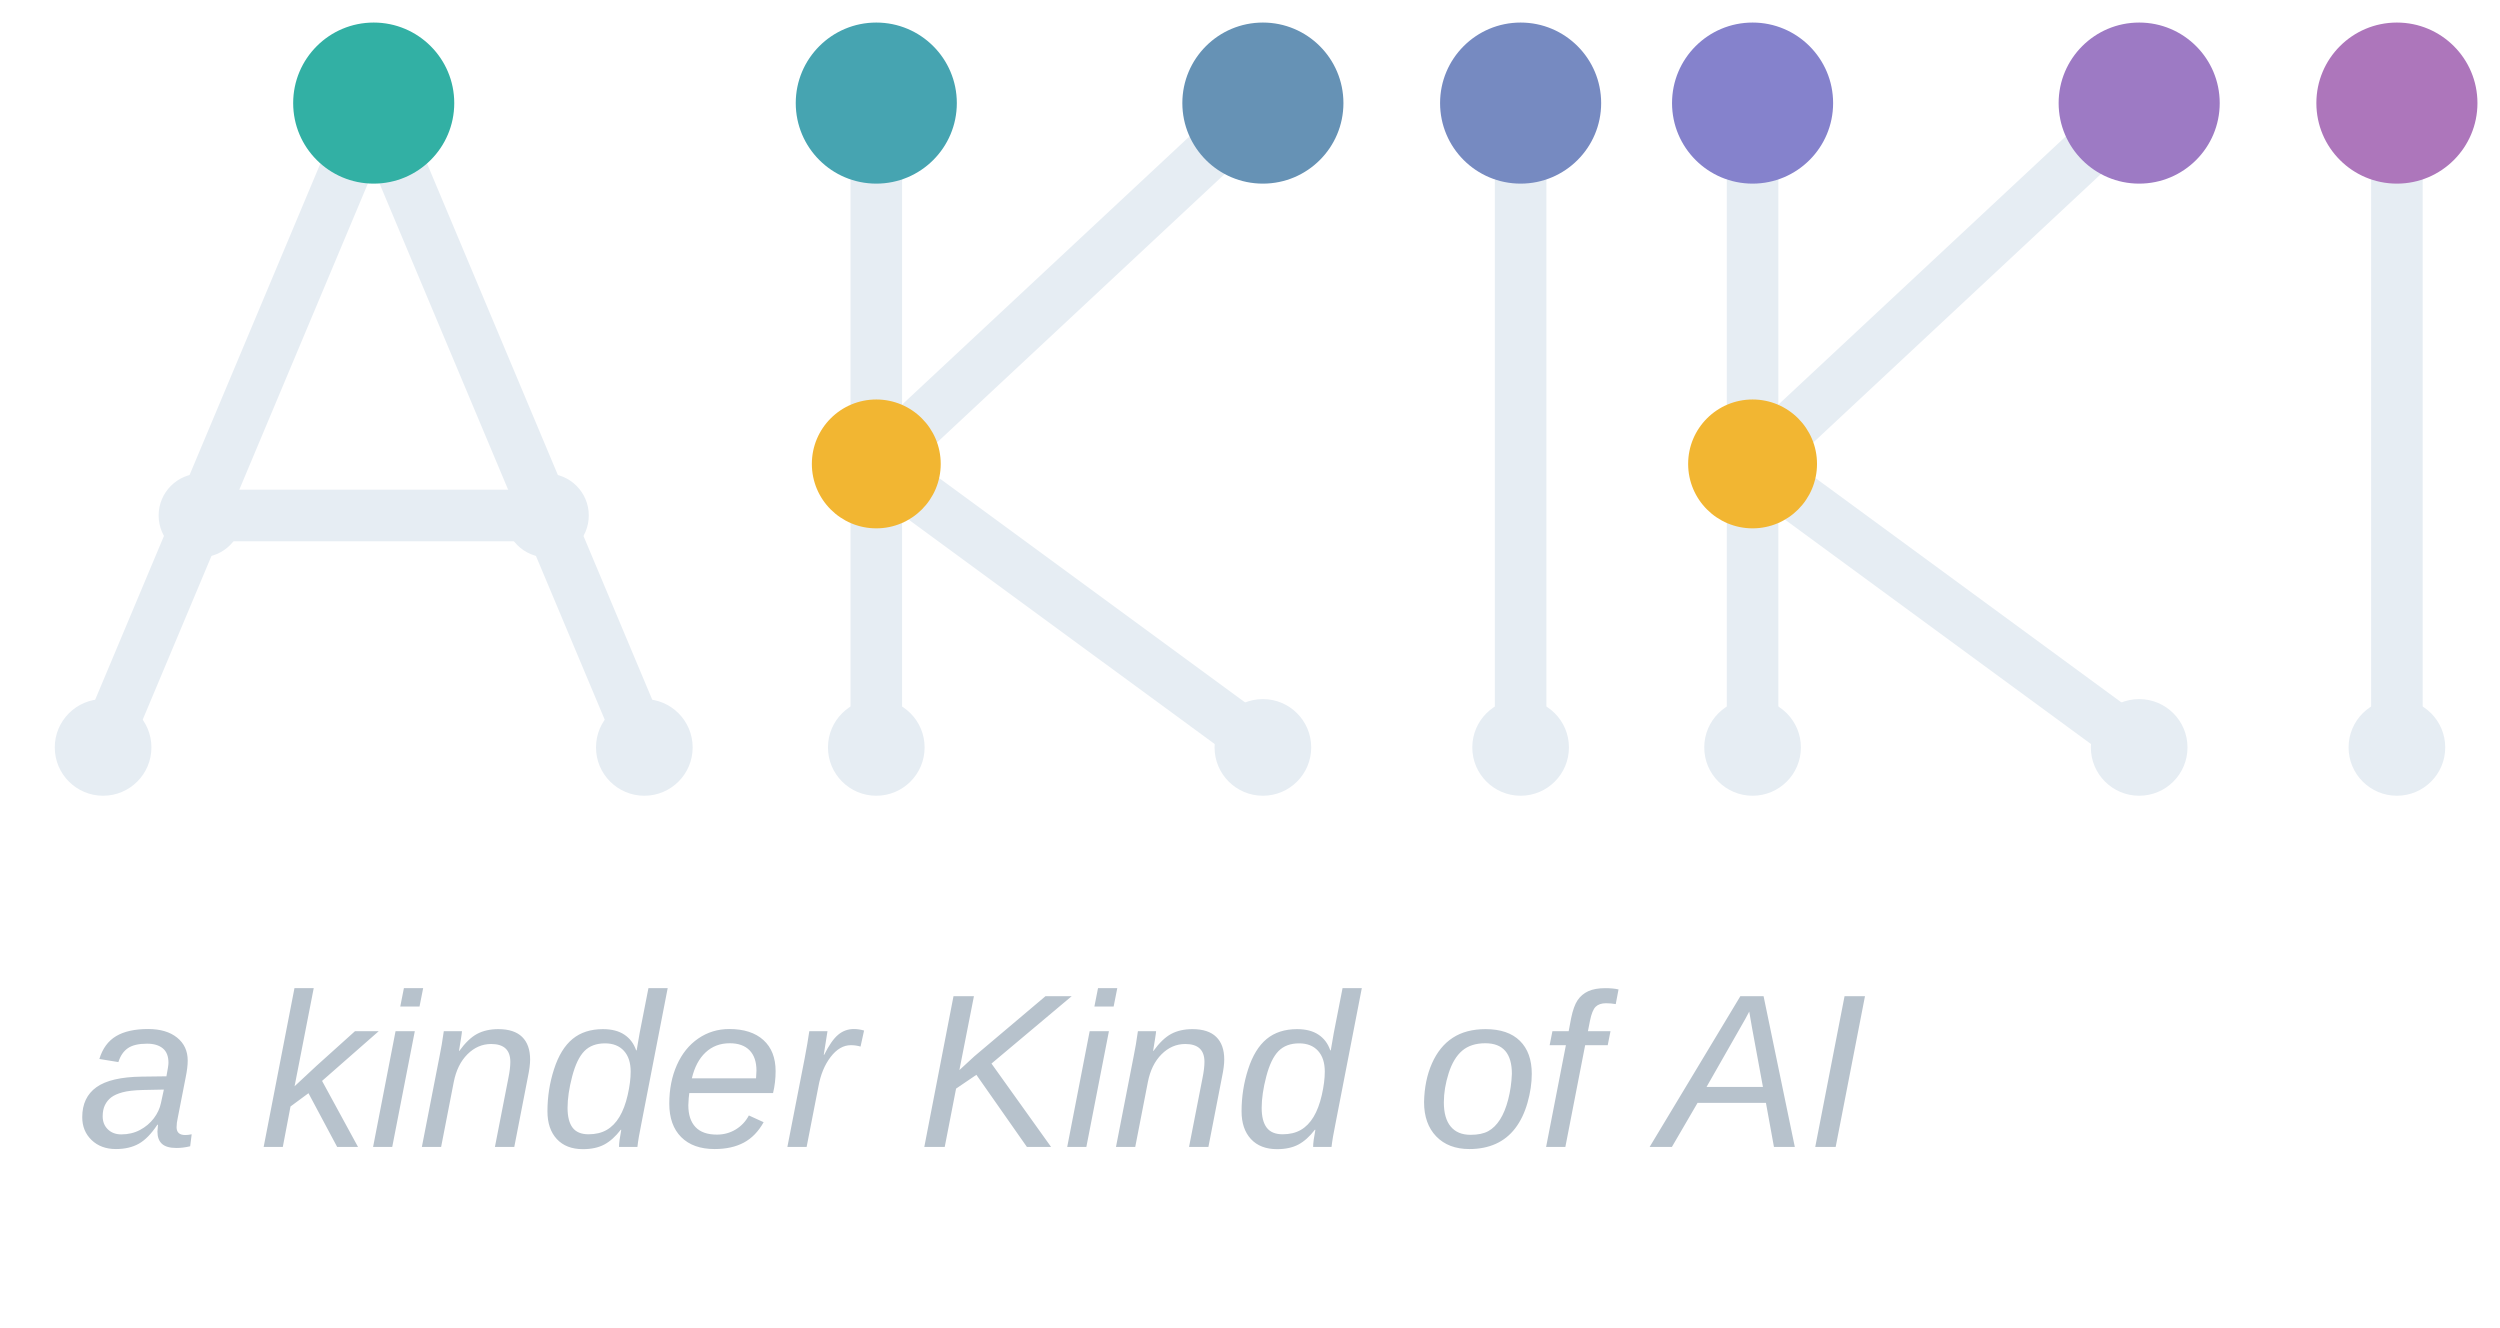
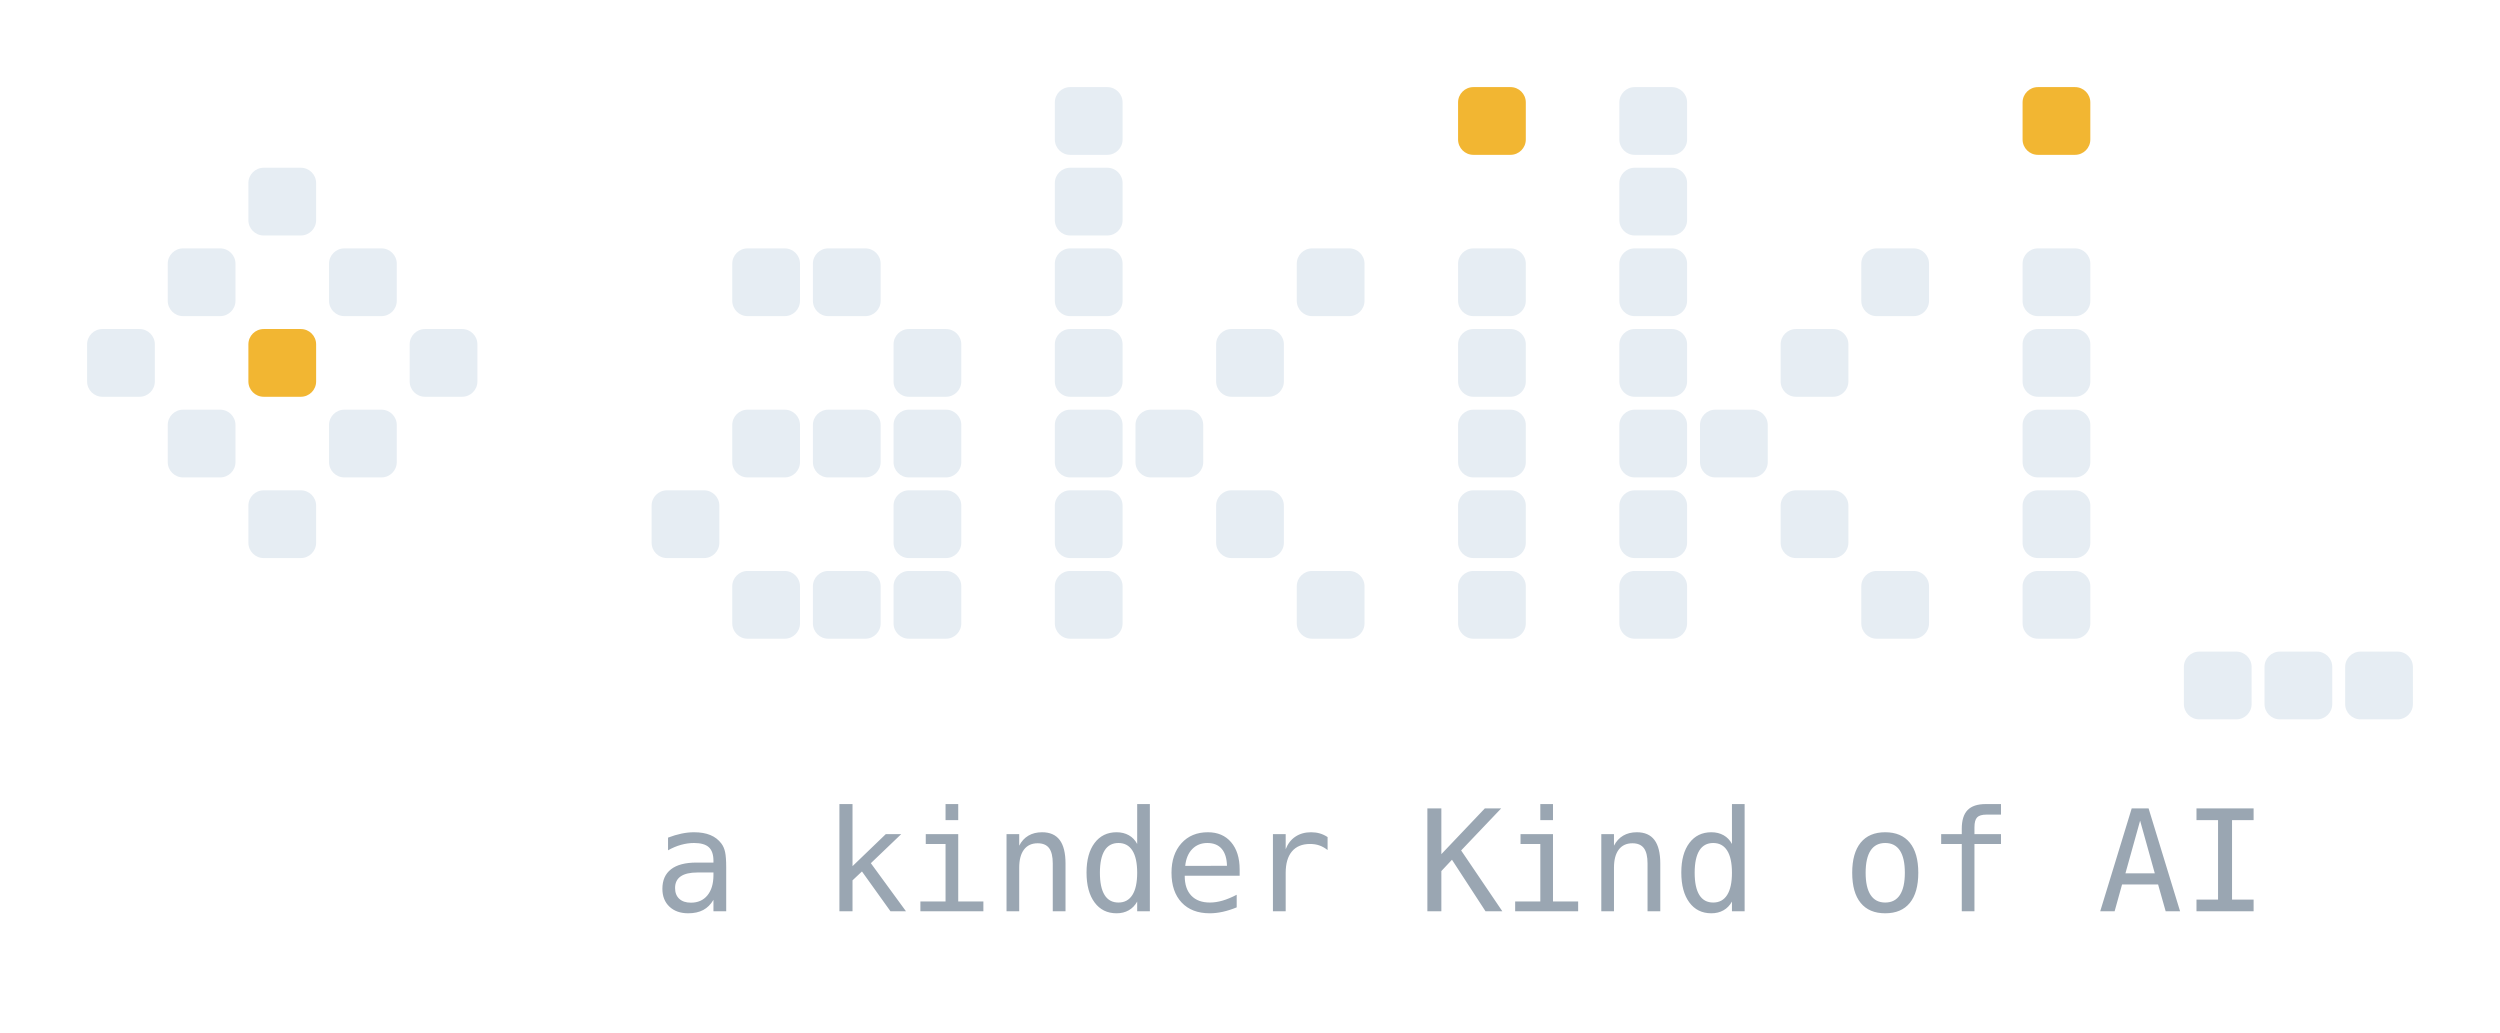
- <svg xmlns="http://www.w3.org/2000/svg" viewBox="0 0 388 206" width="388" height="206" role="img" aria-label="AKIKI, a kinder Kind of AI">
-   <g stroke="#e6edf3" stroke-width="8" stroke-linecap="round">
-     <line x1="16" y1="116" x2="58" y2="16" />
-     <line x1="58" y1="16" x2="100" y2="116" />
-     <line x1="31.12" y1="80" x2="84.88" y2="80" />
-     <line x1="136" y1="16" x2="136" y2="116" />
-     <line x1="136" y1="72" x2="196" y2="16" />
-     <line x1="136" y1="72" x2="196" y2="116" />
-     <line x1="236" y1="16" x2="236" y2="116" />
-     <line x1="272" y1="16" x2="272" y2="116" />
-     <line x1="272" y1="72" x2="332" y2="16" />
-     <line x1="272" y1="72" x2="332" y2="116" />
-     <line x1="372" y1="16" x2="372" y2="116" />
-   </g>
-   <g>
-     <circle cx="58" cy="16" r="12.5" fill="#32b0a4" />
-     <circle cx="16" cy="116" r="7.5" fill="#e6edf3" />
-     <circle cx="100" cy="116" r="7.5" fill="#e6edf3" />
-     <circle cx="31.12" cy="80" r="6.5" fill="#e6edf3" />
-     <circle cx="84.88" cy="80" r="6.5" fill="#e6edf3" />
-     <circle cx="136" cy="16" r="12.5" fill="#46a4b1" />
-     <circle cx="196" cy="16" r="12.5" fill="#6692b5" />
-     <circle cx="136" cy="116" r="7.5" fill="#e6edf3" />
-     <circle cx="196" cy="116" r="7.5" fill="#e6edf3" />
-     <circle cx="136" cy="72" r="10" fill="#f2b632" />
-     <circle cx="236" cy="16" r="12.5" fill="#768ac1" />
-     <circle cx="236" cy="116" r="7.5" fill="#e6edf3" />
-     <circle cx="272" cy="16" r="12.5" fill="#8582cc" />
-     <circle cx="332" cy="16" r="12.5" fill="#9d7ac4" />
-     <circle cx="272" cy="116" r="7.5" fill="#e6edf3" />
-     <circle cx="332" cy="116" r="7.5" fill="#e6edf3" />
-     <circle cx="272" cy="72" r="10" fill="#f2b632" />
-     <circle cx="372" cy="16" r="12.5" fill="#ad76bb" />
-     <circle cx="372" cy="116" r="7.5" fill="#e6edf3" />
-   </g>
-   <path fill="#b7c2cc" d="M27.39 178.166Q25.846 178.166 25.14 177.527Q24.435 176.888 24.435 175.626L24.518 174.563H24.418Q23.04 176.655 21.562 177.494Q20.085 178.332 17.993 178.332Q15.669 178.332 14.216 176.938Q12.764 175.543 12.764 173.385Q12.764 170.313 14.963 168.736Q17.163 167.159 21.978 167.093L25.829 167.043Q26.145 165.416 26.145 164.935Q26.145 163.424 25.265 162.702Q24.385 161.979 22.824 161.979Q20.849 161.979 19.836 162.685Q18.823 163.391 18.375 164.835L15.42 164.354Q16.167 161.913 18.018 160.809Q19.869 159.705 22.99 159.705Q25.829 159.705 27.481 161.033Q29.133 162.361 29.133 164.603Q29.133 165.665 28.817 167.209L27.589 173.484Q27.406 174.281 27.406 174.945Q27.406 176.157 28.751 176.157Q29.199 176.157 29.747 176.041L29.515 177.9Q28.419 178.166 27.39 178.166ZM25.431 169.102 22.127 169.168Q20.151 169.218 19.022 169.525Q17.894 169.832 17.271 170.305Q16.648 170.778 16.292 171.5Q15.935 172.223 15.935 173.252Q15.935 174.497 16.74 175.277Q17.545 176.058 18.823 176.058Q20.434 176.058 21.729 175.369Q23.023 174.68 23.87 173.567Q24.717 172.455 24.982 171.177ZM52.325 178.0 47.876 169.666 45.087 171.725 43.892 178.0H40.92L45.701 153.363H48.689L45.718 168.587L49.104 165.433L55.098 160.037H58.783L49.984 167.757L55.562 178.0ZM62.12 156.219 62.685 153.363H65.673L65.108 156.219ZM57.903 178.0 61.39 160.037H64.378L60.875 178.0ZM76.812 178.0 78.904 167.292Q79.203 165.831 79.203 164.802Q79.203 162.029 76.231 162.029Q74.14 162.029 72.546 163.623Q70.952 165.217 70.421 167.939L68.462 178.0H65.474L68.229 163.872Q68.562 162.295 68.877 160.037H71.699Q71.699 160.22 71.525 161.324Q71.351 162.428 71.234 163.108H71.284Q72.662 161.199 74.048 160.46Q75.435 159.722 77.344 159.722Q79.801 159.722 81.038 160.934Q82.274 162.146 82.274 164.437Q82.274 165.499 81.926 167.159L79.817 178.0ZM90.476 178.349Q87.869 178.349 86.417 176.78Q84.964 175.211 84.964 172.472Q84.964 169.102 85.985 165.939Q87.006 162.776 88.857 161.249Q90.708 159.722 93.58 159.722Q95.622 159.722 96.909 160.585Q98.195 161.448 98.727 163.009H98.81L99.274 160.319L100.636 153.363H103.624L99.557 174.298Q99.075 176.639 98.926 178.0H96.07Q96.07 177.153 96.419 175.344H96.336Q95.124 176.921 93.779 177.635Q92.435 178.349 90.476 178.349ZM91.339 176.041Q92.982 176.041 94.153 175.369Q95.323 174.696 96.137 173.343Q96.95 171.99 97.415 169.957Q97.88 167.923 97.88 166.312Q97.88 164.237 96.826 163.083Q95.771 161.93 93.896 161.93Q91.87 161.93 90.691 163.133Q89.513 164.337 88.799 167.068Q88.085 169.799 88.085 171.94Q88.085 173.982 88.865 175.012Q89.646 176.041 91.339 176.041ZM106.978 169.649Q106.878 170.23 106.828 171.525Q106.828 173.733 107.932 174.912Q109.036 176.091 111.261 176.091Q112.871 176.091 114.183 175.294Q115.494 174.497 116.225 173.119L118.516 174.165Q117.304 176.34 115.436 177.336Q113.568 178.332 110.912 178.332Q107.575 178.332 105.724 176.481Q103.873 174.63 103.873 171.276Q103.873 167.939 105.052 165.292Q106.23 162.644 108.372 161.174Q110.514 159.705 113.187 159.705Q116.59 159.705 118.482 161.415Q120.375 163.125 120.375 166.246Q120.375 167.989 119.977 169.649ZM117.337 167.358 117.403 166.163Q117.403 164.104 116.333 163.009Q115.262 161.913 113.253 161.913Q111.028 161.913 109.509 163.333Q107.99 164.752 107.376 167.358ZM133.557 162.428Q132.826 162.212 132.062 162.212Q130.319 162.212 128.917 164.038Q127.514 165.864 127.016 168.637L125.189 178.0H122.201L124.891 164.221L125.306 161.93L125.604 160.037H128.427L127.846 163.706H127.912Q129.008 161.498 130.07 160.602Q131.133 159.705 132.527 159.705Q133.291 159.705 134.104 159.938ZM159.372 178.0 151.536 166.811 148.382 168.952 146.622 178.0H143.451L147.983 154.608H151.154L148.896 166.08L151.221 163.938L162.261 154.608H166.328L153.877 165.067L163.124 178.0ZM169.848 156.219 170.412 153.363H173.4L172.836 156.219ZM165.631 178.0 169.117 160.037H172.105L168.603 178.0ZM184.54 178.0 186.632 167.292Q186.931 165.831 186.931 164.802Q186.931 162.029 183.959 162.029Q181.867 162.029 180.273 163.623Q178.68 165.217 178.148 167.939L176.189 178.0H173.201L175.957 163.872Q176.289 162.295 176.604 160.037H179.427Q179.427 160.22 179.252 161.324Q179.078 162.428 178.962 163.108H179.012Q180.39 161.199 181.776 160.46Q183.162 159.722 185.071 159.722Q187.528 159.722 188.765 160.934Q190.002 162.146 190.002 164.437Q190.002 165.499 189.653 167.159L187.545 178.0ZM198.203 178.349Q195.597 178.349 194.144 176.78Q192.691 175.211 192.691 172.472Q192.691 169.102 193.712 165.939Q194.733 162.776 196.584 161.249Q198.436 159.722 201.308 159.722Q203.35 159.722 204.636 160.585Q205.923 161.448 206.454 163.009H206.537L207.002 160.319L208.363 153.363H211.352L207.284 174.298Q206.803 176.639 206.653 178.0H203.798Q203.798 177.153 204.146 175.344H204.063Q202.852 176.921 201.507 177.635Q200.162 178.349 198.203 178.349ZM199.066 176.041Q200.71 176.041 201.88 175.369Q203.051 174.696 203.864 173.343Q204.678 171.99 205.143 169.957Q205.607 167.923 205.607 166.312Q205.607 164.237 204.553 163.083Q203.499 161.93 201.623 161.93Q199.598 161.93 198.419 163.133Q197.24 164.337 196.526 167.068Q195.812 169.799 195.812 171.94Q195.812 173.982 196.593 175.012Q197.373 176.041 199.066 176.041ZM237.731 166.661Q237.731 168.819 237.067 171.152Q236.403 173.484 235.167 175.103Q233.93 176.722 232.137 177.527Q230.344 178.332 228.053 178.332Q224.799 178.332 222.906 176.373Q221.014 174.414 221.014 171.044Q221.08 167.657 222.242 165.034Q223.404 162.411 225.463 161.066Q227.521 159.722 230.56 159.722Q234.046 159.722 235.889 161.54Q237.731 163.357 237.731 166.661ZM234.644 166.661Q234.644 161.913 230.526 161.913Q228.285 161.913 226.932 163.067Q225.579 164.221 224.832 166.562Q224.085 168.902 224.085 171.094Q224.085 173.551 225.147 174.837Q226.21 176.124 228.235 176.124Q229.945 176.124 230.983 175.551Q232.021 174.979 232.801 173.758Q233.581 172.538 234.071 170.646Q234.561 168.753 234.644 166.661ZM246.016 162.212 242.944 178.0H239.956L243.027 162.212H240.504L240.936 160.037H243.459L243.841 158.012Q244.223 156.152 244.845 155.231Q245.468 154.31 246.497 153.836Q247.526 153.363 249.137 153.363Q250.365 153.363 251.195 153.562L250.764 155.837L250.017 155.737L249.253 155.704Q248.207 155.704 247.651 156.244Q247.095 156.783 246.763 158.427L246.447 160.037H249.95L249.519 162.212ZM275.317 178.0 274.072 171.16H263.464L259.479 178.0H256.026L270.104 154.608H273.707L278.555 178.0ZM271.482 156.999Q271.267 157.431 270.868 158.145Q270.47 158.858 264.858 168.687H273.607L271.914 159.506ZM281.726 178.0 286.274 154.608H289.445L284.896 178.0Z" />
+ <svg xmlns="http://www.w3.org/2000/svg" viewBox="0 0 310 128" width="310" height="128" role="img" aria-label="akiki, a kinder Kind of AI">
+   <style>.cursor{animation:blink 1.1s steps(1) infinite}@keyframes blink{50%{opacity:0}}@media (prefers-reduced-motion:reduce){.cursor{animation:none}}</style>
+   <rect x="30.8" y="20.8" width="8.4" height="8.4" rx="1.9" fill="#e6edf3" />
+   <rect x="20.8" y="30.8" width="8.4" height="8.4" rx="1.9" fill="#e6edf3" />
+   <rect x="40.8" y="30.8" width="8.4" height="8.4" rx="1.9" fill="#e6edf3" />
+   <rect x="10.8" y="40.8" width="8.4" height="8.4" rx="1.9" fill="#e6edf3" />
+   <rect x="30.8" y="40.8" width="8.4" height="8.4" rx="1.9" fill="#f2b632" />
+   <rect x="50.8" y="40.8" width="8.4" height="8.4" rx="1.9" fill="#e6edf3" />
+   <rect x="20.8" y="50.8" width="8.4" height="8.4" rx="1.9" fill="#e6edf3" />
+   <rect x="40.8" y="50.8" width="8.4" height="8.4" rx="1.9" fill="#e6edf3" />
+   <rect x="30.8" y="60.8" width="8.4" height="8.4" rx="1.9" fill="#e6edf3" />
+   <rect x="90.8" y="30.8" width="8.4" height="8.4" rx="1.9" fill="#e6edf3" />
+   <rect x="100.8" y="30.8" width="8.4" height="8.4" rx="1.9" fill="#e6edf3" />
+   <rect x="110.8" y="40.8" width="8.4" height="8.4" rx="1.9" fill="#e6edf3" />
+   <rect x="90.8" y="50.8" width="8.4" height="8.4" rx="1.9" fill="#e6edf3" />
+   <rect x="100.8" y="50.8" width="8.4" height="8.4" rx="1.9" fill="#e6edf3" />
+   <rect x="110.8" y="50.8" width="8.4" height="8.4" rx="1.9" fill="#e6edf3" />
+   <rect x="80.8" y="60.8" width="8.4" height="8.4" rx="1.9" fill="#e6edf3" />
+   <rect x="110.8" y="60.8" width="8.4" height="8.4" rx="1.9" fill="#e6edf3" />
+   <rect x="90.8" y="70.8" width="8.4" height="8.4" rx="1.9" fill="#e6edf3" />
+   <rect x="100.8" y="70.8" width="8.4" height="8.4" rx="1.9" fill="#e6edf3" />
+   <rect x="110.8" y="70.8" width="8.4" height="8.4" rx="1.9" fill="#e6edf3" />
+   <rect x="130.8" y="10.8" width="8.4" height="8.4" rx="1.9" fill="#e6edf3" />
+   <rect x="130.8" y="20.8" width="8.4" height="8.4" rx="1.9" fill="#e6edf3" />
+   <rect x="130.8" y="30.8" width="8.4" height="8.4" rx="1.9" fill="#e6edf3" />
+   <rect x="160.8" y="30.8" width="8.4" height="8.4" rx="1.9" fill="#e6edf3" />
+   <rect x="130.8" y="40.8" width="8.4" height="8.4" rx="1.9" fill="#e6edf3" />
+   <rect x="150.8" y="40.8" width="8.4" height="8.4" rx="1.9" fill="#e6edf3" />
+   <rect x="130.8" y="50.8" width="8.4" height="8.4" rx="1.9" fill="#e6edf3" />
+   <rect x="140.8" y="50.8" width="8.4" height="8.4" rx="1.9" fill="#e6edf3" />
+   <rect x="130.8" y="60.8" width="8.4" height="8.4" rx="1.9" fill="#e6edf3" />
+   <rect x="150.8" y="60.8" width="8.4" height="8.4" rx="1.9" fill="#e6edf3" />
+   <rect x="130.8" y="70.8" width="8.4" height="8.4" rx="1.9" fill="#e6edf3" />
+   <rect x="160.8" y="70.8" width="8.4" height="8.4" rx="1.9" fill="#e6edf3" />
+   <rect x="180.8" y="10.8" width="8.4" height="8.4" rx="1.9" fill="#f2b632" />
+   <rect x="180.8" y="30.8" width="8.4" height="8.4" rx="1.9" fill="#e6edf3" />
+   <rect x="180.8" y="40.8" width="8.4" height="8.4" rx="1.9" fill="#e6edf3" />
+   <rect x="180.8" y="50.8" width="8.4" height="8.4" rx="1.9" fill="#e6edf3" />
+   <rect x="180.8" y="60.8" width="8.4" height="8.4" rx="1.9" fill="#e6edf3" />
+   <rect x="180.8" y="70.8" width="8.4" height="8.4" rx="1.9" fill="#e6edf3" />
+   <rect x="200.8" y="10.8" width="8.4" height="8.4" rx="1.9" fill="#e6edf3" />
+   <rect x="200.8" y="20.8" width="8.4" height="8.4" rx="1.9" fill="#e6edf3" />
+   <rect x="200.8" y="30.8" width="8.4" height="8.4" rx="1.9" fill="#e6edf3" />
+   <rect x="230.8" y="30.8" width="8.4" height="8.4" rx="1.9" fill="#e6edf3" />
+   <rect x="200.8" y="40.8" width="8.4" height="8.4" rx="1.9" fill="#e6edf3" />
+   <rect x="220.8" y="40.8" width="8.4" height="8.4" rx="1.9" fill="#e6edf3" />
+   <rect x="200.8" y="50.8" width="8.4" height="8.4" rx="1.9" fill="#e6edf3" />
+   <rect x="210.8" y="50.8" width="8.4" height="8.4" rx="1.9" fill="#e6edf3" />
+   <rect x="200.8" y="60.8" width="8.4" height="8.4" rx="1.9" fill="#e6edf3" />
+   <rect x="220.8" y="60.8" width="8.4" height="8.4" rx="1.9" fill="#e6edf3" />
+   <rect x="200.8" y="70.8" width="8.4" height="8.4" rx="1.9" fill="#e6edf3" />
+   <rect x="230.8" y="70.8" width="8.4" height="8.4" rx="1.9" fill="#e6edf3" />
+   <rect x="250.8" y="10.8" width="8.4" height="8.4" rx="1.9" fill="#f2b632" />
+   <rect x="250.8" y="30.8" width="8.4" height="8.4" rx="1.9" fill="#e6edf3" />
+   <rect x="250.8" y="40.8" width="8.4" height="8.4" rx="1.9" fill="#e6edf3" />
+   <rect x="250.8" y="50.8" width="8.4" height="8.4" rx="1.9" fill="#e6edf3" />
+   <rect x="250.8" y="60.8" width="8.4" height="8.4" rx="1.9" fill="#e6edf3" />
+   <rect x="250.8" y="70.8" width="8.4" height="8.4" rx="1.9" fill="#e6edf3" />
+   <rect class="cursor" x="270.8" y="80.8" width="8.4" height="8.4" rx="1.9" fill="#e6edf3" />
+   <rect class="cursor" x="280.8" y="80.8" width="8.4" height="8.4" rx="1.9" fill="#e6edf3" />
+   <rect class="cursor" x="290.8" y="80.8" width="8.4" height="8.4" rx="1.9" fill="#e6edf3" />
+   <path fill="#9aa6b2" d="M86.999 108.189H86.477Q85.102 108.189 84.405 108.672Q83.709 109.155 83.709 110.112Q83.709 110.975 84.23 111.453Q84.751 111.932 85.674 111.932Q86.973 111.932 87.716 111.03Q88.46 110.129 88.468 108.54V108.189ZM90.049 107.54V113.0H88.468V111.582Q87.964 112.436 87.199 112.842Q86.435 113.248 85.341 113.248Q83.88 113.248 83.008 112.423Q82.136 111.599 82.136 110.214Q82.136 108.616 83.209 107.788Q84.281 106.959 86.358 106.959H88.468V106.711Q88.46 105.566 87.887 105.049Q87.315 104.532 86.059 104.532Q85.255 104.532 84.435 104.763Q83.615 104.993 82.837 105.438V103.865Q83.709 103.532 84.508 103.366Q85.307 103.199 86.059 103.199Q87.246 103.199 88.088 103.549Q88.93 103.9 89.451 104.6Q89.776 105.028 89.912 105.656Q90.049 106.284 90.049 107.54ZM104.088 99.704H105.712V107.403L109.839 103.43H111.753L107.985 107.036L112.343 113.0H110.42L106.883 108.061L105.712 109.163V113.0H104.088ZM114.795 103.43H118.82V111.778H121.939V113.0H114.129V111.778H117.248V104.652H114.795ZM117.248 99.704H118.82V101.695H117.248ZM132.124 107.07V113.0H130.543V107.07Q130.543 105.78 130.091 105.173Q129.638 104.566 128.672 104.566Q127.57 104.566 126.976 105.348Q126.382 106.13 126.382 107.591V113.0H124.81V103.43H126.382V104.865Q126.801 104.045 127.519 103.622Q128.236 103.199 129.219 103.199Q130.68 103.199 131.402 104.16Q132.124 105.122 132.124 107.07ZM141.011 104.652V99.704H142.583V113.0H141.011V111.795Q140.618 112.504 139.964 112.876Q139.311 113.248 138.456 113.248Q136.721 113.248 135.726 111.902Q134.73 110.556 134.73 108.189Q134.73 105.856 135.73 104.528Q136.73 103.199 138.456 103.199Q139.319 103.199 139.977 103.571Q140.635 103.942 141.011 104.652ZM136.388 108.223Q136.388 110.052 136.969 110.983Q137.55 111.915 138.687 111.915Q139.823 111.915 140.417 110.975Q141.011 110.035 141.011 108.223Q141.011 106.403 140.417 105.468Q139.823 104.532 138.687 104.532Q137.55 104.532 136.969 105.463Q136.388 106.395 136.388 108.223ZM153.717 107.822V108.591H146.907V108.642Q146.907 110.206 147.723 111.06Q148.539 111.915 150.026 111.915Q150.778 111.915 151.598 111.676Q152.418 111.436 153.35 110.949V112.513Q152.453 112.88 151.62 113.064Q150.786 113.248 150.009 113.248Q147.779 113.248 146.522 111.911Q145.266 110.573 145.266 108.223Q145.266 105.933 146.497 104.566Q147.727 103.199 149.778 103.199Q151.607 103.199 152.662 104.438Q153.717 105.677 153.717 107.822ZM152.145 107.36Q152.111 105.976 151.491 105.254Q150.872 104.532 149.71 104.532Q148.573 104.532 147.838 105.284Q147.104 106.036 146.967 107.369ZM164.621 105.404Q164.116 105.01 163.595 104.831Q163.074 104.652 162.45 104.652Q160.98 104.652 160.203 105.574Q159.425 106.497 159.425 108.24V113.0H157.844V103.43H159.425V105.301Q159.818 104.284 160.634 103.742Q161.45 103.199 162.57 103.199Q163.151 103.199 163.655 103.344Q164.159 103.49 164.621 103.797ZM176.994 100.242H178.728V105.916L184.12 100.242H186.145L181.181 105.455L186.291 113.0H184.206L180.044 106.608L178.728 108.01V113.0H176.994ZM188.546 103.43H192.571V111.778H195.69V113.0H187.88V111.778H190.999V104.652H188.546ZM190.999 99.704H192.571V101.695H190.999ZM205.875 107.07V113.0H204.295V107.07Q204.295 105.78 203.842 105.173Q203.389 104.566 202.423 104.566Q201.321 104.566 200.727 105.348Q200.133 106.13 200.133 107.591V113.0H198.561V103.43H200.133V104.865Q200.552 104.045 201.27 103.622Q201.988 103.199 202.97 103.199Q204.431 103.199 205.153 104.16Q205.875 105.122 205.875 107.07ZM214.762 104.652V99.704H216.334V113.0H214.762V111.795Q214.369 112.504 213.715 112.876Q213.062 113.248 212.207 113.248Q210.473 113.248 209.477 111.902Q208.482 110.556 208.482 108.189Q208.482 105.856 209.481 104.528Q210.481 103.199 212.207 103.199Q213.07 103.199 213.728 103.571Q214.386 103.942 214.762 104.652ZM210.139 108.223Q210.139 110.052 210.72 110.983Q211.302 111.915 212.438 111.915Q213.574 111.915 214.168 110.975Q214.762 110.035 214.762 108.223Q214.762 106.403 214.168 105.468Q213.574 104.532 212.438 104.532Q211.302 104.532 210.72 105.463Q210.139 106.395 210.139 108.223ZM233.766 104.532Q232.57 104.532 231.955 105.463Q231.339 106.395 231.339 108.223Q231.339 110.043 231.955 110.979Q232.57 111.915 233.766 111.915Q234.971 111.915 235.586 110.979Q236.201 110.043 236.201 108.223Q236.201 106.395 235.586 105.463Q234.971 104.532 233.766 104.532ZM233.766 103.199Q235.757 103.199 236.812 104.489Q237.868 105.78 237.868 108.223Q237.868 110.676 236.817 111.962Q235.766 113.248 233.766 113.248Q231.775 113.248 230.724 111.962Q229.673 110.676 229.673 108.223Q229.673 105.78 230.724 104.489Q231.775 103.199 233.766 103.199ZM248.122 99.704V101.011H246.336Q245.49 101.011 245.161 101.358Q244.832 101.704 244.832 102.584V103.43H248.122V104.652H244.832V113.0H243.26V104.652H240.705V103.43H243.26V102.763Q243.26 101.191 243.982 100.448Q244.704 99.704 246.233 99.704ZM265.374 101.763 263.554 108.292H267.194ZM264.331 100.242H266.425L270.33 113.0H268.544L267.604 109.676H263.135L262.212 113.0H260.426ZM272.364 100.242H279.447V101.695H276.773V111.547H279.447V113.0H272.364V111.547H275.038V101.695H272.364Z" />
</svg>
